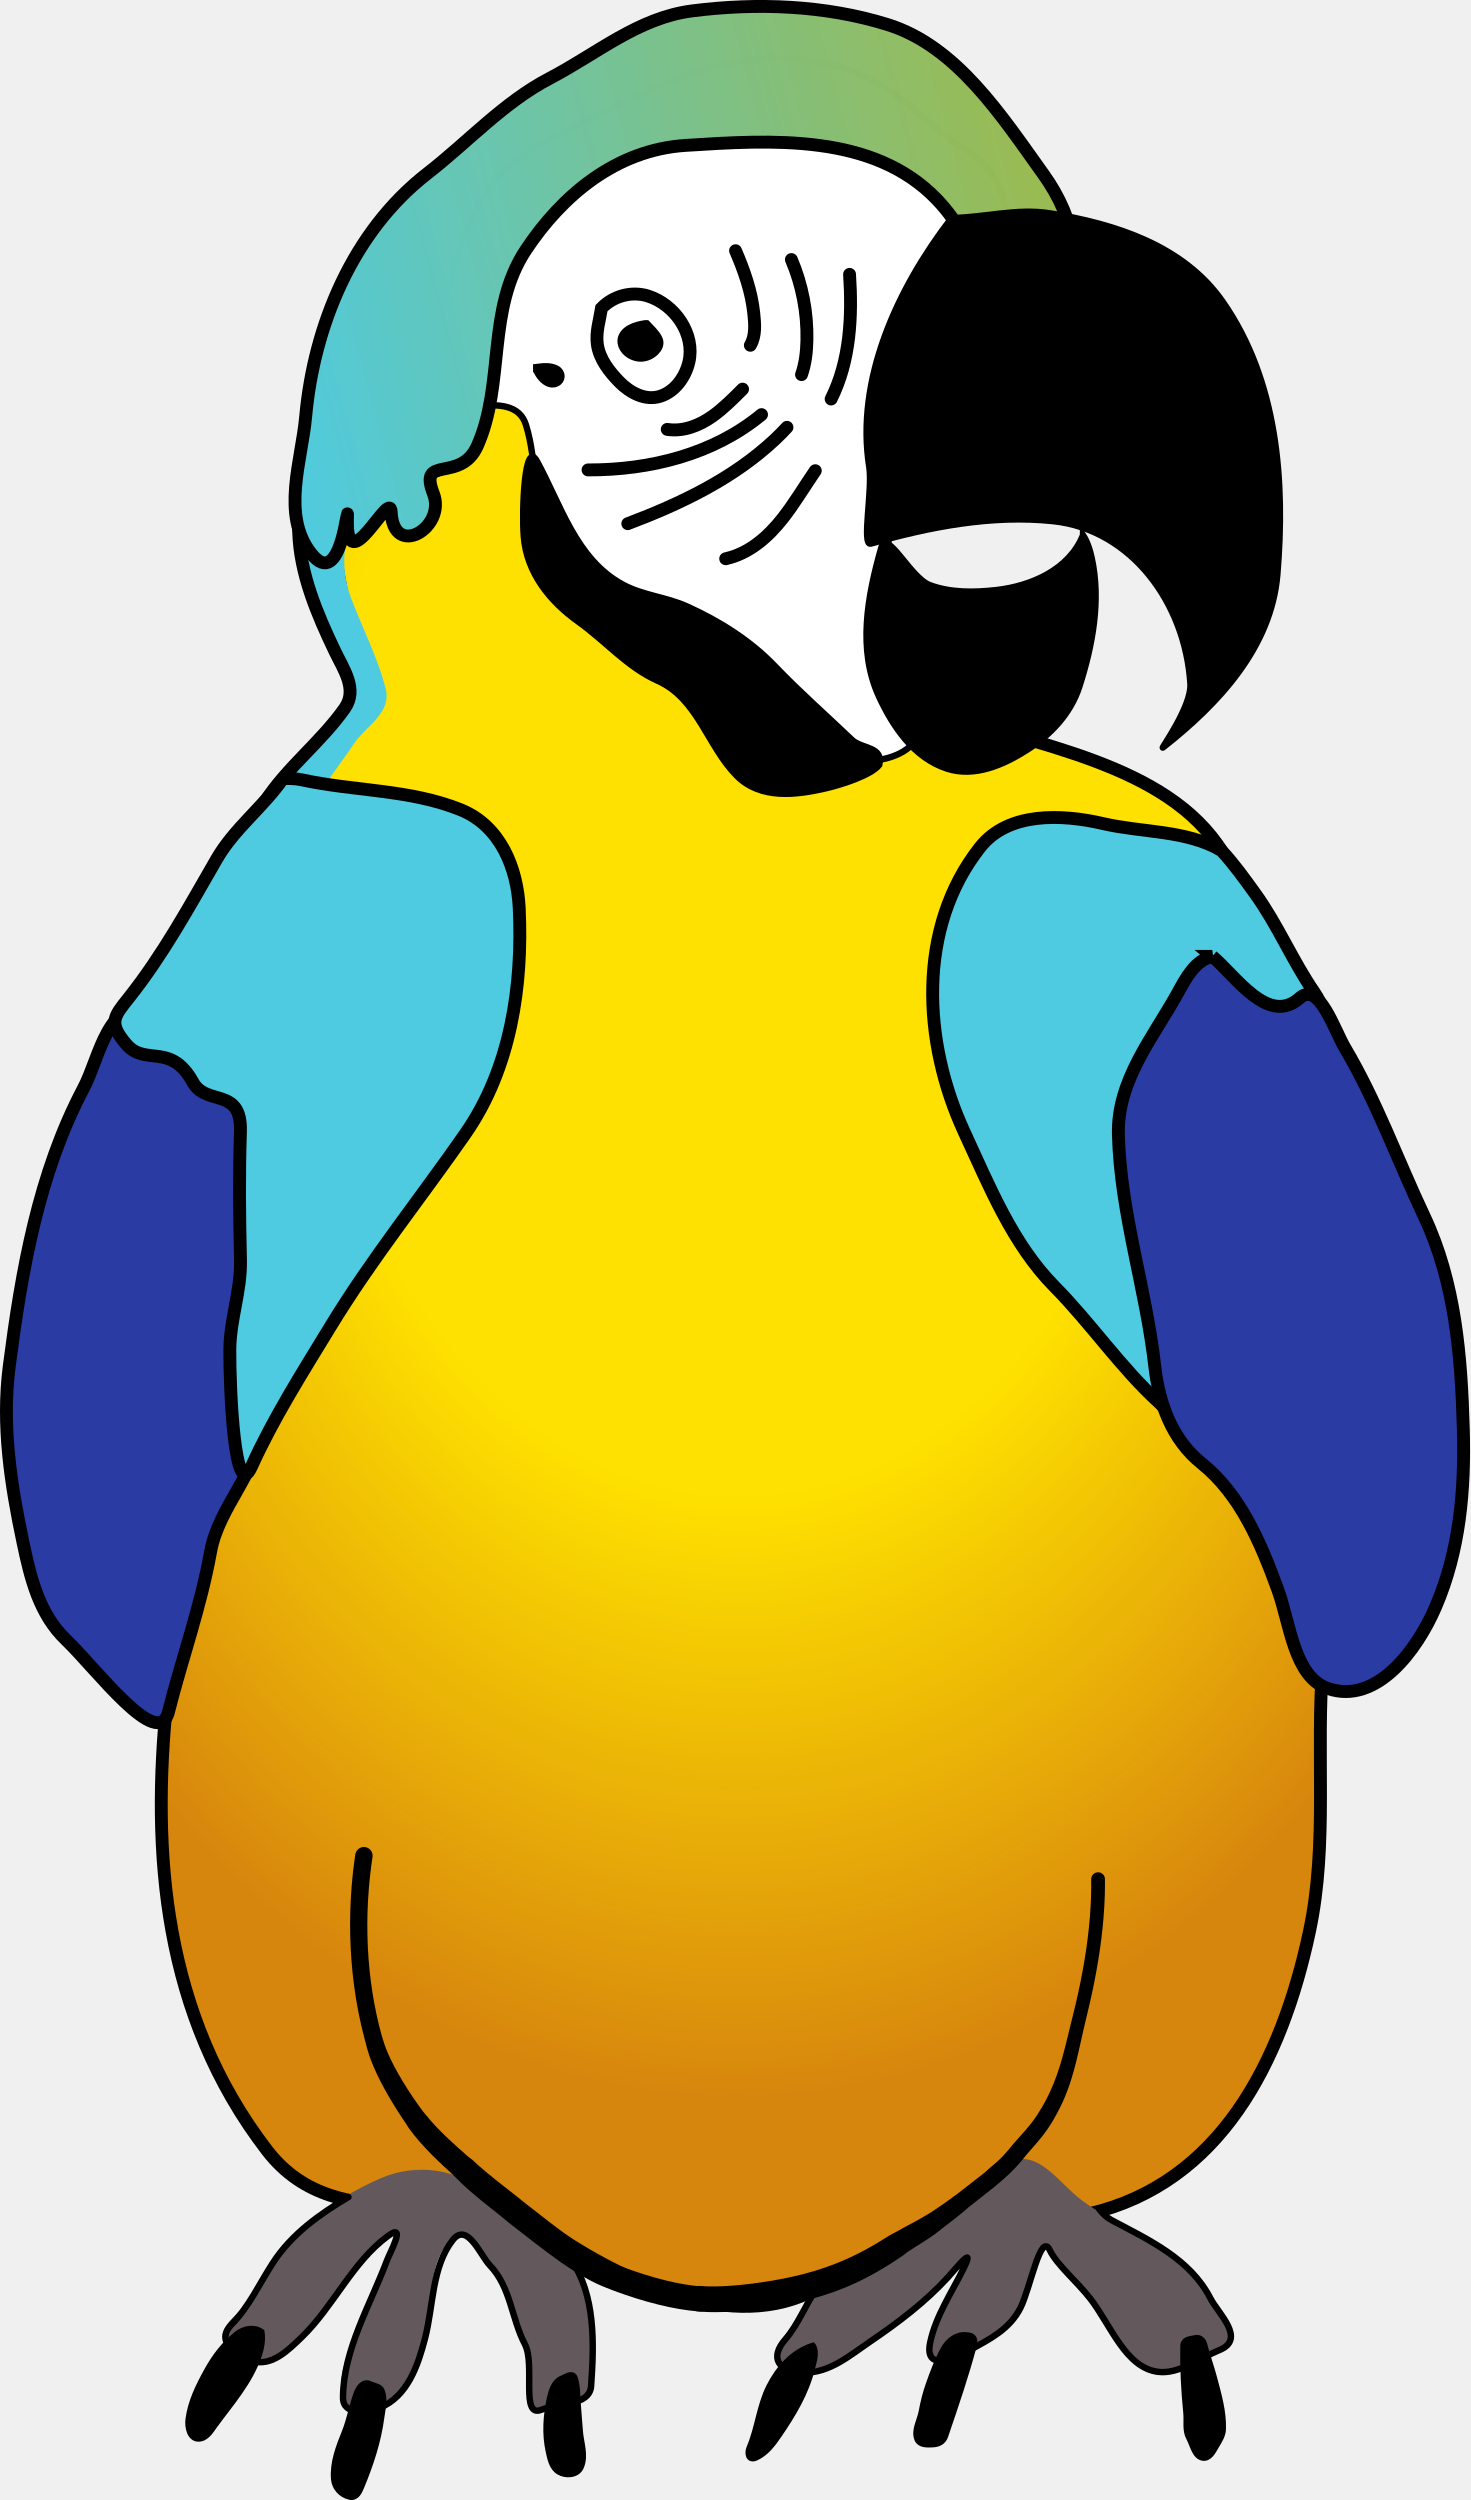
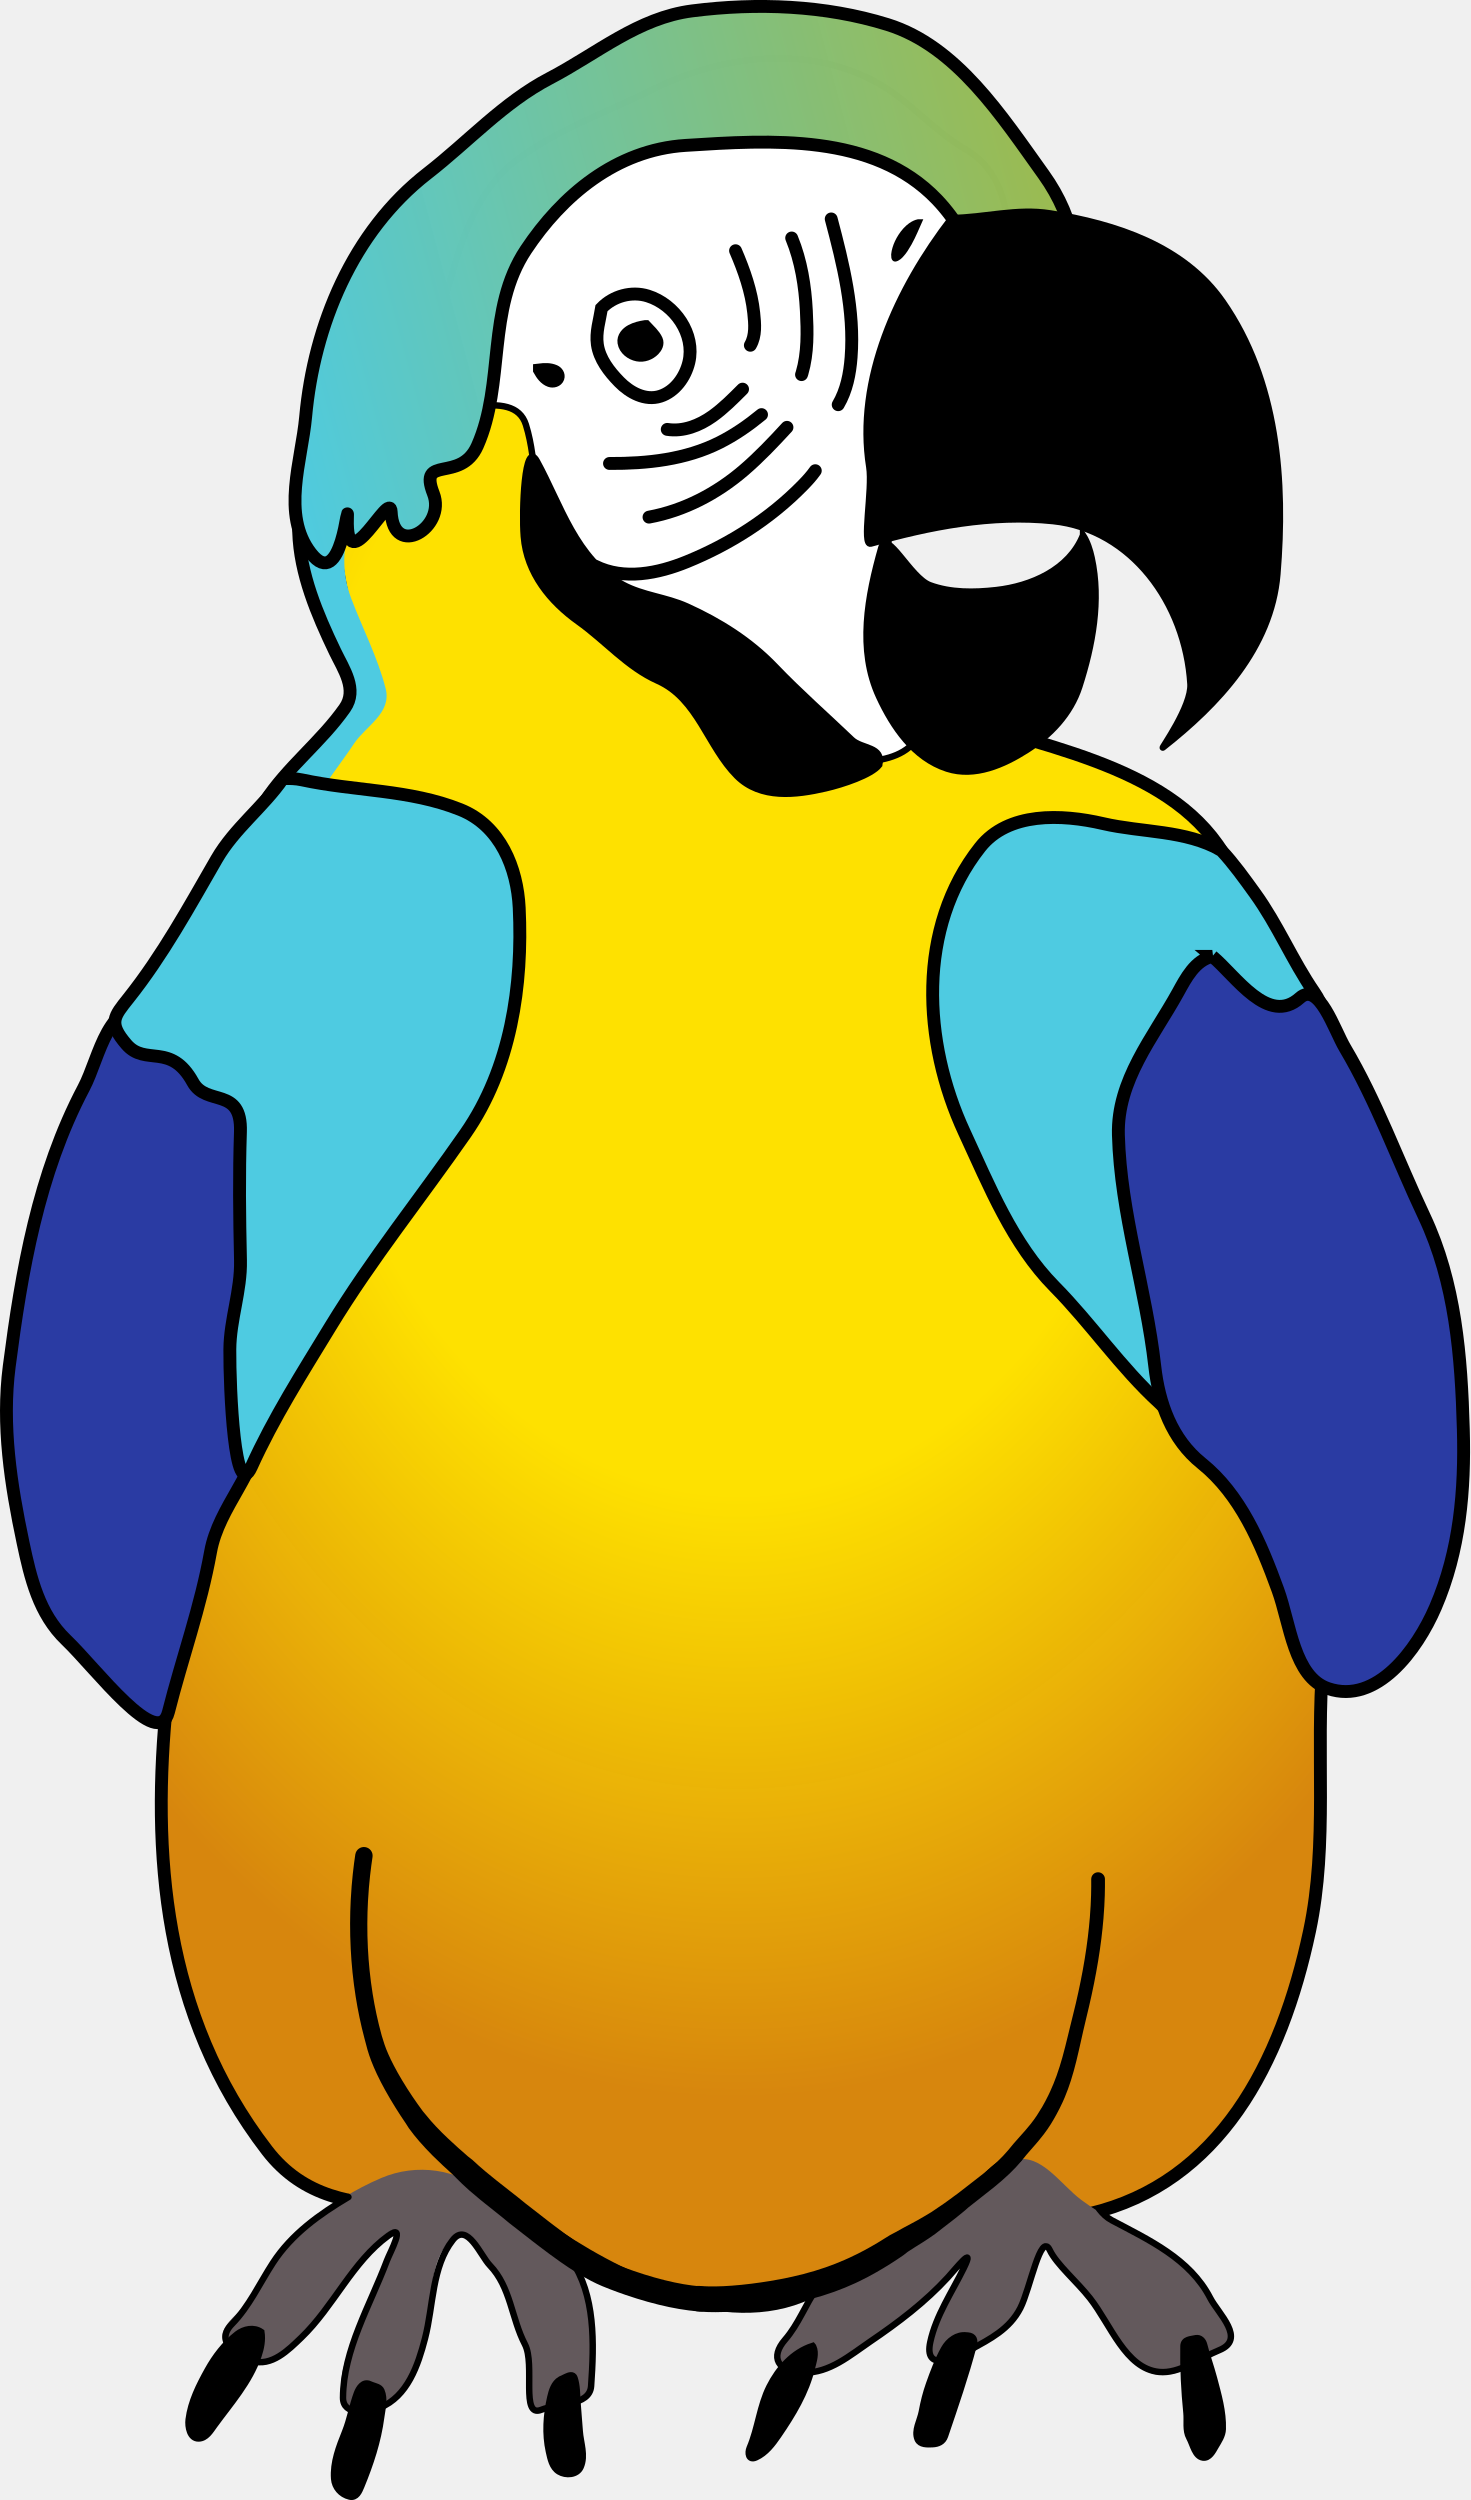
<svg xmlns="http://www.w3.org/2000/svg" xmlns:xlink="http://www.w3.org/1999/xlink" version="1.1" id="svg1" width="228.341" height="388.319" viewBox="0 0 228.341 388.319">
  <defs id="defs1">
    <linearGradient id="linearGradient4">
      <stop style="stop-color:#fee100;stop-opacity:1;" offset="0.504" id="stop4" />
      <stop style="stop-color:#d7860c;stop-opacity:0.996;" offset="1" id="stop5" />
    </linearGradient>
    <linearGradient id="linearGradient2">
      <stop style="stop-color:#4ecbe1;stop-opacity:1;" offset="0" id="stop2" />
      <stop style="stop-color:#9eb947;stop-opacity:0.992;" offset="1" id="stop3" />
    </linearGradient>
    <linearGradient xlink:href="#linearGradient2" id="linearGradient3" x1="58.541" y1="76.084" x2="189.13" y2="41.182" gradientUnits="userSpaceOnUse" />
    <radialGradient xlink:href="#linearGradient4" id="radialGradient5" cx="132.778" cy="183.824" fx="132.778" fy="183.824" r="91.973" gradientTransform="matrix(1.476034,0.01712355,-0.02375743,2.047869,-58.652,-231.4148)" gradientUnits="userSpaceOnUse" />
  </defs>
  <g id="g1" transform="translate(-17.67385,-10.18889)">
    <path style="display:inline;fill:url(#radialGradient5);stroke:#000000;stroke-width:2;stroke-linecap:butt;stroke-linejoin:miter;stroke-dasharray:none;stroke-opacity:1" d="m 80.415,77.638 c -18.611,8.253 -7.632,24.226 -7.241,40.224 0.335,13.665 -19.958,20.775 -17.456,38.518 2.943,20.871 -10.935,38.274 -14.309,58.006 -3.438,20.1 4.334,39.27 2.205,59.809 -2.454,23.672 -0.625,49 15.542,70.011 11.335,14.731 30.954,3.991 44.79,13.209 12.199,8.127 29.24,15.572 41.639,7.628 12.895,-8.262 28.144,-7.878 41.362,-11.011 20.133,-4.771 29.759,-23.262 34.141,-43.927 2.907,-13.71 0.917,-27.707 2.082,-41.762 1.708,-20.601 -3.068,-40.994 -10.132,-60.543 -6.922,-19.156 3.309,-39.615 -2.767,-59.292 -5.303,-17.176 -25.211,-21.088 -41.665,-26.037 -9.023,-2.714 -22.641,-14.994 -29.119,-25.829 -7.278,-12.174 -34.489,-5.888 -31.435,-19.556 3.46,-15.49 -19.692,-33.245 -24.784,-13.869 -1.176,4.475 -4.651,9.808 -2.854,14.42 z" id="path88" />
    <path style="display:inline;fill:#ffffff;stroke:#000000;stroke-width:1px;stroke-linecap:butt;stroke-linejoin:miter;stroke-opacity:1" d="m 80.248,75.395 c 6.342,-0.411 17.224,-5.3 19.112,0.767 1.893,6.085 0.974,12.504 3.604,18.655 3.664,8.568 11.193,14.297 19.215,19.198 7.203,4.401 12.46,13.823 21.064,14.212 5.973,0.27 15.207,1.673 17.651,-4.825 2.309,-6.14 -0.793,-12.433 -3.311,-18.438 -2.156,-5.142 -2.593,-10.79 -0.925,-16.237 2.417,-7.889 4.699,-16.126 10.275,-22.521 7.735,-8.871 11.133,-26.815 0.736,-32.806 -5.017,-2.891 -8.731,-7.601 -13.804,-10.389 -10.83,-5.952 -24.101,-4.275 -34.821,1.085 -7.191,3.596 -15.048,6.244 -21.399,11.163 -5.785,4.48 -8.209,11.877 -10.073,18.61 -2.025,7.314 -6.9,13.831 -7.323,21.526 z" id="path33" />
    <path style="fill:#000000;fill-opacity:1;stroke:#000000;stroke-width:1px;stroke-linecap:butt;stroke-linejoin:miter;stroke-opacity:1" d="m 154.234,129.007 c -1.2,1.545 -5.64,3.021 -8.326,3.639 -4.561,1.051 -10.085,1.759 -13.771,-1.929 -4.552,-4.554 -6.062,-11.994 -12.289,-14.775 -4.769,-2.13 -8.146,-6.19 -12.329,-9.171 -4.352,-3.103 -8.026,-7.517 -8.486,-13.242 -0.326,-4.05 0.12,-15.198 2.031,-11.72 3.728,6.787 6.059,15.24 13.357,19.184 3.127,1.69 6.684,1.907 9.964,3.391 5.078,2.297 9.838,5.278 13.722,9.341 3.791,3.966 7.921,7.58 11.877,11.366 1.54,1.474 4.968,1.001 4.25,3.915 z" id="path31" />
    <g id="g90" style="stroke-width:2;stroke-dasharray:none">
      <path style="fill:none;stroke:#000000;stroke-width:2;stroke-linecap:butt;stroke-linejoin:miter;stroke-dasharray:none;stroke-opacity:1" d="m 111.109,58.049 c 1.817,-1.889 4.668,-2.674 7.197,-1.884 4.184,1.306 7.408,5.936 6.361,10.303 -0.548,2.286 -2.132,4.529 -4.419,5.267 -2.363,0.763 -4.774,-0.584 -6.389,-2.24 -1.574,-1.613 -3.078,-3.551 -3.399,-5.799 -0.272,-1.906 0.355,-3.783 0.649,-5.647 z" id="path20" />
      <path style="fill:#000000;fill-opacity:1;stroke:#000000;stroke-width:2;stroke-linecap:butt;stroke-linejoin:miter;stroke-dasharray:none;stroke-opacity:1" d="m 117.928,60.912 c 0.614,0.668 1.339,1.279 1.718,2.121 0.236,0.524 -0.059,1.083 -0.437,1.469 -0.64,0.654 -1.587,1.006 -2.502,0.827 -0.979,-0.191 -1.958,-0.919 -2.119,-1.949 -0.122,-0.783 0.481,-1.449 1.129,-1.801 0.681,-0.371 1.449,-0.55 2.21,-0.667 z" id="path30" />
      <g id="g2" style="display:inline">
-         <path style="fill:none;stroke:#000000;stroke-width:2;stroke-linecap:round;stroke-linejoin:miter;stroke-dasharray:none;stroke-opacity:1" d="m 130.393,96.976 c 3.653,-0.802 6.589,-3.386 8.845,-6.261 1.851,-2.359 3.378,-4.946 5.072,-7.414" id="path28" />
+         <path style="fill:none;stroke:#000000;stroke-width:2;stroke-linecap:round;stroke-linejoin:miter;stroke-dasharray:none;stroke-opacity:1" d="m 110.103,98.118 c 4.507,2.248 9.837,1.127 14.27,-0.68 6.7,-2.73 12.963,-6.718 18.013,-11.89 0.689,-0.706 1.359,-1.437 1.924,-2.247" id="path28" />
        <path style="fill:none;stroke:#000000;stroke-width:2;stroke-linecap:round;stroke-linejoin:miter;stroke-dasharray:none;stroke-opacity:1" d="m 121.315,76.886 c 2.497,0.389 4.979,-0.598 6.994,-2.025 1.726,-1.222 3.215,-2.736 4.705,-4.227" id="path25" />
-         <path style="fill:none;stroke:#000000;stroke-width:2;stroke-linecap:round;stroke-linejoin:miter;stroke-dasharray:none;stroke-opacity:1" d="m 109.012,83.181 c 9.567,0.027 19.454,-2.394 26.948,-8.592" id="path26" />
-         <path style="fill:none;stroke:#000000;stroke-width:2;stroke-linecap:round;stroke-linejoin:miter;stroke-dasharray:none;stroke-opacity:1" d="m 115.185,91.531 c 8.231,-3.109 16.396,-7.008 22.862,-13.082 0.645,-0.606 1.268,-1.233 1.866,-1.885" id="path27" />
+         <path style="fill:none;stroke:#000000;stroke-width:2;stroke-linecap:round;stroke-linejoin:miter;stroke-dasharray:none;stroke-opacity:1" d="m 112.346,82.178 c 5.825,0.031 11.823,-0.594 17.105,-3.256 2.334,-1.176 4.493,-2.676 6.509,-4.334" id="path26" />
+         <path style="fill:none;stroke:#000000;stroke-width:2;stroke-linecap:round;stroke-linejoin:miter;stroke-dasharray:none;stroke-opacity:1" d="m 118.482,90.513 c 5.458,-1.005 10.508,-3.658 14.71,-7.261 2.402,-2.06 4.582,-4.36 6.72,-6.687" id="path27" />
        <path style="fill:none;stroke:#000000;stroke-width:2;stroke-linecap:round;stroke-linejoin:miter;stroke-dasharray:none;stroke-opacity:1" d="m 131.925,49.133 c 1.337,3.09 2.474,6.327 2.826,9.681 0.174,1.657 0.346,3.502 -0.526,5.004" id="path22" />
-         <path style="fill:none;stroke:#000000;stroke-width:2;stroke-linecap:round;stroke-linejoin:miter;stroke-dasharray:none;stroke-opacity:1" d="m 140.599,50.504 c 1.671,3.931 2.5,8.232 2.414,12.495 -0.037,1.817 -0.235,3.654 -0.84,5.377" id="path23" />
-         <path style="fill:none;stroke:#000000;stroke-width:2;stroke-linecap:round;stroke-linejoin:miter;stroke-dasharray:none;stroke-opacity:1" d="m 149.635,52.804 c 0.424,6.54 0.12,13.393 -2.863,19.364" id="path24" />
+         <path style="fill:none;stroke:#000000;stroke-width:2;stroke-linecap:round;stroke-linejoin:miter;stroke-dasharray:none;stroke-opacity:1" d="m 140.643,47.156 c 1.472,3.578 2.082,7.462 2.281,11.3 0.167,3.232 0.246,6.557 -0.674,9.693 0,0 -0.038,0.115 -0.038,0.115 0,0 -0.039,0.113 -0.039,0.113" id="path23" />
+         <path style="fill:none;stroke:#000000;stroke-width:2;stroke-linecap:round;stroke-linejoin:miter;stroke-dasharray:none;stroke-opacity:1" d="m 146.784,44.196 c 1.855,7.004 3.647,14.222 3.088,21.507 -0.195,2.538 -0.696,5.128 -2.003,7.346" id="path24" />
      </g>
      <path style="fill:#000000;fill-opacity:1;stroke:#000000;stroke-width:2;stroke-linecap:butt;stroke-linejoin:miter;stroke-dasharray:none;stroke-opacity:1" d="m 101.468,67.649 c 0.778,-0.094 1.608,-0.132 2.343,0.195 0.374,0.166 0.681,0.59 0.531,1.013 -0.17,0.478 -0.769,0.627 -1.216,0.47 -0.773,-0.271 -1.274,-0.993 -1.658,-1.677 z" id="path29" />
+       <path style="fill:#000000;fill-opacity:1;stroke:#000000;stroke-width:2;stroke-linecap:butt;stroke-linejoin:miter;stroke-dasharray:none;stroke-opacity:1" d="m 100.894,66.671 c 0.892,0.007 1.816,-0.005 2.665,0.301 0.275,0.099 0.711,0.327 0.567,0.665 -0.166,0.391 -0.614,0.555 -0.999,0.643 -0.707,0.162 -1.534,-0.07 -1.935,-0.714 -0.168,-0.27 -0.258,-0.581 -0.298,-0.894 z" id="path1" transform="matrix(-0.5425741,1.24299,-0.8161886,0.04677615,268.9021,-83.04001)" />
    </g>
    <path style="fill:#4ecbe1;fill-opacity:1;stroke:none;stroke-width:2;stroke-linecap:butt;stroke-linejoin:miter;stroke-dasharray:none;stroke-opacity:1" d="m 72.997,89.705 c -2.12,4.111 -2.455,8.976 -0.79,13.387 1.771,4.692 4.129,9.199 5.371,14.058 0.974,3.812 -3.097,5.82 -4.889,8.508 -2.161,3.242 -4.606,6.207 -6.515,9.676 -2.354,4.276 -0.176,15.466 -4.712,13.787 -2.82,-1.044 -6.584,-2.593 -7.097,-5.633 -0.503,-2.982 2.358,-5.362 3.837,-7.819 3.418,-5.678 8.587,-9.895 12.732,-14.999 2.246,-2.766 0.439,-6.074 -0.983,-8.855 -2.97,-5.807 -5.214,-12.117 -5.835,-18.564 -0.264,-2.742 0.152,-6.087 2.355,-7.865 2.569,-2.074 6.645,1.652 6.527,4.316 z" id="path34" />
    <path style="fill:#2a3ba3;fill-opacity:1;stroke:#000000;stroke-width:2;stroke-linecap:butt;stroke-linejoin:miter;stroke-dasharray:none;stroke-opacity:1" d="m 59.206,161.437 c -4.864,3.999 -11.643,6.821 -17.521,5.389 -7.365,-1.794 -8.443,7.479 -11.015,12.347 -7.031,13.31 -9.656,28.455 -11.561,43.241 -1.183,9.184 0.222,18.305 2.152,27.427 1.146,5.418 2.463,11.035 6.676,15.063 4.678,4.473 14.317,17.465 15.904,11.191 2.103,-8.317 5.006,-16.31 6.544,-24.886 1.261,-7.029 7.408,-12.399 7.845,-19.352 0.862,-13.709 4.405,-27.042 7.743,-40.307 2.382,-9.464 -1.149,-18.922 -4.088,-27.859 -0.415,-1.263 -1.34,-2.126 -2.678,-2.253 z" id="path36" />
    <path style="display:inline;fill:none;fill-opacity:1;stroke:#000000;stroke-width:2;stroke-linecap:butt;stroke-linejoin:miter;stroke-dasharray:none;stroke-opacity:1" d="m 59.898,148.183 c -1.568,-2.223 -6.625,-3.172 -5.766,-5.563 1.034,-2.878 3.025,-5.33 4.689,-7.901 3.486,-5.387 8.733,-9.29 12.407,-14.526 2.046,-2.916 -0.198,-6.052 -1.511,-8.793 -2.801,-5.851 -5.448,-12.096 -5.648,-18.544 -0.087,-2.779 0.223,-6.69 2.962,-7.838 2.612,-1.095 6.032,2.057 5.966,4.621" id="path6" />
    <path style="display:inline;fill:url(#linearGradient3);stroke:#000000;stroke-width:2;stroke-linecap:butt;stroke-linejoin:miter;stroke-dasharray:none;stroke-opacity:1" d="m 182.311,60.266 c 4.434,-7.337 2.302,-16.225 -2.51,-22.934 -6.56,-9.146 -13.51,-19.987 -24.271,-23.33 -9.708,-3.016 -20.254,-3.406 -30.32,-2.125 -8.413,1.07 -14.786,6.634 -22.167,10.484 -7.151,3.73 -12.653,9.855 -18.986,14.772 -11.642,9.039 -17.628,23.669 -18.907,37.79 -0.624,6.884 -3.808,15.159 0.777,21.144 4.93,6.435 5.84,-9.439 5.714,-5.399 -0.321,10.233 6.636,-4.599 6.79,-1 0.32,7.456 8.612,2.448 6.561,-2.806 -2.403,-6.157 4.22,-1.534 6.835,-7.434 4.296,-9.695 1.373,-21.159 7.546,-30.447 5.582,-8.4 13.981,-15.519 24.781,-16.207 13.228,-0.843 29.132,-1.933 39.038,8.391 6.189,6.451 8.045,15.752 16.654,20.916 1.453,0.872 3.775,0.312 2.467,-1.815 z" id="path32" />
    <path style="fill:#4ecbe1;fill-opacity:1;stroke:#000000;stroke-width:2;stroke-linecap:butt;stroke-linejoin:miter;stroke-dasharray:none;stroke-opacity:1" d="m 61.618,131.134 c -3.052,4.409 -7.542,7.733 -10.284,12.481 -4.279,7.409 -8.361,14.915 -13.708,21.638 -2.262,2.845 -3.178,3.832 -0.307,7.165 2.962,3.44 6.863,-0.413 10.316,5.869 2.1,3.82 7.617,0.617 7.384,7.72 -0.218,6.643 -0.149,12.999 0.009,19.946 0.108,4.734 -1.62,9.151 -1.654,13.842 -0.044,6.213 0.754,23.965 3.336,18.252 3.43,-7.587 7.931,-14.658 12.333,-21.884 6.342,-10.41 13.99,-19.92 20.937,-29.913 7.037,-10.123 8.931,-22.985 8.34,-35.057 -0.301,-6.147 -2.9,-12.748 -9.144,-15.248 -7.884,-3.156 -16.343,-2.84 -24.626,-4.626 -0.964,-0.208 -1.952,-0.226 -2.933,-0.185 z" id="path35" />
    <path style="fill:#4ecbe1;fill-opacity:1;stroke:#000000;stroke-width:2;stroke-linecap:butt;stroke-linejoin:miter;stroke-dasharray:none;stroke-opacity:1" d="m 207.359,142.255 c -5.542,-3.16 -12.255,-2.723 -18.35,-4.139 -6.439,-1.496 -14.738,-1.84 -19.09,3.666 -9.872,12.492 -8.945,30.263 -2.466,44.253 3.905,8.432 7.506,17.406 14.015,23.995 5.685,5.755 10.266,12.569 16.291,18.065 2.012,1.836 3.961,5.82 4.239,0.194 0.317,-6.417 0.613,-12.718 1.275,-19.191 0.498,-4.868 4.85,-8.64 2.202,-13.996 -2.768,-5.598 0.774,-10.635 5.642,-13.049 5.227,-2.592 -1.536,-9.914 6.356,-10.716 5.493,-0.559 7.156,-2.914 4.31,-7.052 -3.376,-4.908 -5.638,-10.438 -9.163,-15.317 -1.664,-2.304 -3.318,-4.633 -5.261,-6.714 z" id="path37" />
    <path style="fill:#2a3ba3;fill-opacity:1;stroke:#000000;stroke-width:2;stroke-linecap:butt;stroke-linejoin:miter;stroke-dasharray:none;stroke-opacity:1" d="m 205.98,158.74 c 3.679,3.066 8.687,10.852 13.596,6.45 2.941,-2.638 5.363,4.997 6.994,7.748 4.92,8.299 8.189,17.438 12.306,26.143 4.884,10.327 5.779,21.818 6.094,33.14 0.261,9.372 -0.525,18.817 -4.331,27.63 -2.868,6.641 -9.144,15.164 -16.665,12.624 -5.316,-1.796 -5.89,-10.049 -7.812,-15.332 -2.648,-7.277 -5.817,-14.819 -11.859,-19.672 -4.628,-3.718 -6.617,-9.339 -7.26,-15.054 -1.358,-12.066 -5.318,-23.706 -5.651,-35.931 -0.232,-8.511 5.388,-15.119 9.263,-22.147 1.226,-2.223 2.63,-4.968 5.326,-5.599 z" id="path38" />
-     <path style="fill:#63595c;fill-opacity:1;stroke:none;stroke-width:1px;stroke-linecap:butt;stroke-linejoin:miter;stroke-opacity:1" d="M 93.192,351.009 C 88.879,346.998 82.319,346.184 76.926,348.479 c -8.125,3.458 -15.493,9.559 -19.247,17.371 -1.395,2.902 -7.214,5.859 -4.932,8.385 1.664,1.842 4.824,3.858 7.29,2.382 5.051,-3.023 8.521,-7.98 11.995,-12.598 1.901,-2.527 7.184,-9.814 6.989,-6.551 -0.159,2.664 -2.014,5.611 -2.936,8.403 -1.864,5.644 -6.556,11.283 -5.182,17.074 0.629,2.654 4.26,1.971 6.098,1.104 4.317,-2.037 5.746,-7.124 6.789,-11.374 1.231,-5.014 0.226,-11.768 4.392,-14.878 2.566,-1.915 4.343,2.904 5.861,4.606 3.001,3.366 3.113,8.007 5.173,11.936 1.645,3.137 -0.73,11.475 2.526,10.159 2.495,-1.008 7.53,-0.555 7.75,-3.684 0.466,-6.644 0.712,-14.163 -3.145,-19.66 -2.575,-3.669 -6.262,-6.523 -10.09,-8.759 -0.966,-0.564 -1.952,-1.165 -3.064,-1.387 z" id="path80" />
+     <path style="fill:#63595c;fill-opacity:1;stroke:none;stroke-width:1px;stroke-linecap:butt;stroke-linejoin:miter;stroke-opacity:1" d="M 93.192,351.009 C 88.879,346.998 82.319,346.184 76.926,348.479 c -8.125,3.458 -15.493,9.559 -19.247,17.371 -1.395,2.902 -7.214,5.859 -4.932,8.385 1.664,1.842 4.824,3.858 7.29,2.382 5.051,-3.023 8.521,-7.98 11.995,-12.598 1.901,-2.527 7.184,-9.814 6.989,-6.551 -0.159,2.664 -2.014,5.611 -2.936,8.403 -1.864,5.644 -6.556,11.283 -5.182,17.074 0.629,2.654 4.26,1.971 6.098,1.104 4.317,-2.037 5.746,-7.124 6.789,-11.374 1.231,-5.014 0.226,-11.768 4.392,-14.877 2.566,-1.915 4.343,2.904 5.861,4.606 3.001,3.366 3.113,8.007 5.173,11.936 1.645,3.137 -0.73,11.475 2.526,10.159 2.495,-1.008 7.53,-0.555 7.75,-3.684 0.466,-6.644 0.712,-14.163 -3.145,-19.66 -2.575,-3.669 -6.262,-6.523 -10.09,-8.759 -0.966,-0.564 -1.952,-1.165 -3.064,-1.387 z" id="path80" />
    <path style="fill:none;fill-opacity:1;stroke:#000000;stroke-width:1px;stroke-linecap:round;stroke-linejoin:miter;stroke-opacity:1" d="m 71.796,351.451 c -4.486,2.654 -8.836,5.762 -11.731,10.22 -2.079,3.201 -3.686,6.772 -6.362,9.505 -2.706,2.764 0.596,4.92 3.094,5.721 3.048,0.978 5.674,-1.689 7.683,-3.62 5.024,-4.829 7.91,-11.755 13.529,-15.837 2.834,-2.059 0.243,2.61 -0.229,3.866 -2.623,6.977 -6.789,13.847 -6.83,21.304 -0.015,2.844 3.893,2.302 5.724,1.566 4.314,-1.734 5.945,-6.639 7.012,-10.748 1.332,-5.129 1.039,-11.117 4.317,-15.303 2.252,-2.875 4.306,2.428 5.753,3.93 3.26,3.382 3.343,8.23 5.458,12.286 1.638,3.14 -0.73,11.475 2.526,10.159 2.495,-1.008 7.53,-0.555 7.75,-3.684 0.466,-6.644 0.696,-14.152 -3.145,-19.66 -2.482,-3.559 -6.068,-6.288 -9.743,-8.499 -1.124,-0.676 -2.265,-1.415 -3.567,-1.689" id="path8" />
    <path style="fill:#63595c;fill-opacity:1;stroke:none;stroke-width:1px;stroke-linecap:butt;stroke-linejoin:miter;stroke-opacity:1" d="m 168.88,350.509 c -3.09,4.975 -9.177,6.038 -13.857,8.919 -3.364,2.071 -7.713,2.954 -10.233,5.981 -2.006,2.409 -2.886,5.561 -4.985,7.917 -1.845,2.071 -2.541,5.14 1.709,5.582 3.635,0.379 6.676,-1.807 9.529,-3.72 4.92,-3.298 9.773,-6.741 13.81,-11.139 1.119,-1.219 4.384,-5.28 2.461,-1.441 -1.944,3.879 -4.81,7.546 -5.517,11.874 -0.614,3.756 5.292,0.632 7.145,0.129 4.266,-1.158 7.594,-4.733 8.557,-8.932 0.517,-2.255 2.292,-8.12 2.933,-6.839 1.718,3.437 4.281,6.169 6.897,9.105 3.469,3.893 5.81,11.315 11.022,11.13 3.373,-0.119 6.093,-2.355 8.965,-3.882 3.936,-2.092 -0.599,-5.93 -1.935,-8.258 -4.349,-7.577 -13.093,-10.062 -19.759,-15.041 -3.154,-2.356 -6.22,-7.225 -10.181,-6.216 -2.675,0.681 -4.655,2.969 -6.561,4.83 z" id="path81" />
    <path style="fill:none;fill-opacity:1;stroke:#000000;stroke-width:1px;stroke-linecap:round;stroke-linejoin:miter;stroke-opacity:1" d="m 175.831,345.679 c -3.641,-0.029 -5.558,3.585 -7.942,5.75 -4.73,4.295 -10.914,6.418 -16.163,9.964 -2.331,1.575 -5.647,2.036 -7.233,4.337 -1.783,2.588 -2.872,5.621 -4.944,8.013 -2.38,2.749 -1.197,5.016 2.909,5.118 3.991,0.099 7.198,-2.71 10.319,-4.827 4.333,-2.94 8.512,-6.101 12.076,-9.984 1.119,-1.219 4.348,-5.297 2.461,-1.441 -1.839,3.757 -4.32,7.366 -5.212,11.489 -1.001,4.628 3.493,2.746 6.337,1.163 2.934,-1.633 5.964,-3.122 7.655,-6.426 1.529,-2.988 3.15,-11.993 4.569,-8.997 1.049,2.217 4.218,4.882 6.256,7.486 3.211,4.103 5.516,10.913 10.708,11.435 3.187,0.321 6.349,-2.166 9.342,-3.375 4.286,-1.731 -0.137,-5.681 -1.384,-8.105 -3.145,-6.109 -9.568,-9.039 -15.292,-12.079 -0.79,-0.42 -1.403,-1.011 -1.941,-1.71" id="path81-5" transform="translate(0.07055674,-0.1422127)" />
    <g id="g80">
      <path d="m 72.868,298.206 c -0.248,1.626 -0.564,4.104 -0.719,7.169 -0.115,2.274 -0.139,4.804 0.002,7.54 0.122,2.378 0.366,4.853 0.767,7.392 0.346,2.189 0.801,4.378 1.38,6.551 0.027,0.103 0.055,0.206 0.083,0.31 0.106,0.41 0.232,0.894 0.369,1.391 0.164,0.569 0.357,1.138 0.581,1.727 0.265,0.687 0.562,1.372 0.887,2.066 0.393,0.829 0.817,1.648 1.267,2.467 0.514,0.929 1.056,1.843 1.619,2.744 0.522,0.838 1.059,1.659 1.61,2.461 0.149,0.239 0.301,0.482 0.463,0.727 0.523,0.725 1.069,1.4 1.599,2.015 0.698,0.804 1.4,1.543 2.045,2.195 1.067,1.064 2.151,2.062 3.005,2.836 0.002,0.001 0.118,0.107 0.12,0.108 0.28,0.275 0.455,0.449 0.641,0.634 l -0.079,-0.073 c 0.609,0.624 1.274,1.262 2.049,1.946 0.502,0.443 1.068,0.922 1.766,1.491 0.227,0.185 0.465,0.377 0.72,0.581 0.77,0.616 1.657,1.309 2.608,2.079 0.34,0.277 0.711,0.581 1.091,0.9 0.016,0.014 0.033,0.027 0.049,0.04 1.131,0.885 2.474,1.944 3.739,2.914 0.286,0.22 0.573,0.439 0.873,0.667 1.044,0.794 2.146,1.62 3.281,2.417 0.832,0.584 1.697,1.165 2.595,1.719 0.717,0.442 1.459,0.871 2.229,1.268 0.557,0.287 1.129,0.558 1.716,0.804 0.402,0.168 0.801,0.326 1.187,0.475 0.818,0.317 1.625,0.608 2.413,0.878 1.179,0.403 2.326,0.76 3.447,1.075 1.17,0.328 2.283,0.601 3.357,0.826 1.083,0.226 2.071,0.391 2.996,0.509 0.694,0.088 1.271,0.138 1.733,0.169 a 1.953,1.953 90 0 0 0.262,-3.896 c -0.391,-0.026 -0.889,-0.071 -1.498,-0.15 -0.813,-0.105 -1.699,-0.255 -2.686,-0.464 -0.981,-0.208 -2.008,-0.462 -3.099,-0.771 -1.046,-0.296 -2.122,-0.633 -3.232,-1.016 -0.743,-0.257 -1.499,-0.533 -2.263,-0.831 -0.362,-0.142 -0.725,-0.289 -1.085,-0.441 -0.476,-0.201 -0.95,-0.427 -1.428,-0.676 -0.662,-0.344 -1.315,-0.721 -1.965,-1.124 -0.814,-0.504 -1.612,-1.04 -2.398,-1.593 -1.073,-0.755 -2.128,-1.545 -3.16,-2.33 0.735,0.559 -1.598,-1.216 -0.864,-0.657 -1.233,-0.943 -2.551,-1.979 -3.691,-2.869 -0.396,-0.328 -0.777,-0.635 -1.125,-0.912 -0.847,-0.678 -2.034,-1.598 -2.646,-2.078 -0.252,-0.198 -0.483,-0.379 -0.704,-0.555 -0.678,-0.537 -1.215,-0.976 -1.688,-1.375 -0.72,-0.605 -1.366,-1.177 -1.925,-1.705 -0.013,-0.012 -0.026,-0.025 -0.038,-0.038 -0.013,-0.013 -0.026,-0.024 -0.04,-0.035 -0.189,-0.147 -0.415,-0.322 -0.701,-0.549 0.001,0.001 -0.121,-0.105 -0.12,-0.104 -0.858,-0.744 -1.917,-1.674 -2.945,-2.651 -0.63,-0.591 -1.3,-1.248 -1.96,-1.954 -0.506,-0.537 -1.013,-1.111 -1.496,-1.721 -0.162,-0.185 -0.322,-0.378 -0.5,-0.595 -0.55,-0.74 -1.089,-1.501 -1.616,-2.281 -0.565,-0.84 -1.107,-1.689 -1.621,-2.549 -0.454,-0.756 -0.878,-1.506 -1.268,-2.257 -0.329,-0.627 -0.624,-1.235 -0.886,-1.837 -0.226,-0.513 -0.416,-0.996 -0.574,-1.463 -0.153,-0.456 -0.291,-0.902 -0.409,-1.298 -0.027,-0.098 -0.055,-0.196 -0.081,-0.294 -0.567,-2.071 -1.012,-4.166 -1.349,-6.266 -0.39,-2.437 -0.625,-4.818 -0.741,-7.108 -0.133,-2.635 -0.104,-5.074 0.013,-7.265 0.158,-2.953 0.472,-5.338 0.71,-6.902 a 1.35,1.35 90 0 0 -2.669,-0.406 z" id="path-1" style="fill:#000000;fill-rule:nonzero;stroke:none;stroke-width:1px;stroke-linecap:butt;stroke-linejoin:miter;stroke-opacity:1" />
      <path d="m 187.169,302.054 c 0.017,1.356 -0.002,3.377 -0.212,5.967 -0.161,1.983 -0.416,4.11 -0.792,6.413 -0.374,2.296 -0.841,4.603 -1.384,6.934 -0.157,0.672 -0.316,1.324 -0.474,1.941 -0.16,0.635 -0.313,1.265 -0.448,1.819 -0.691,2.844 0.396,-1.631 -0.295,1.213 -0.287,1.183 -0.563,2.301 -0.872,3.413 -0.275,0.982 -0.571,1.934 -0.904,2.861 -0.295,0.815 -0.62,1.616 -0.978,2.397 -0.093,0.204 -0.189,0.408 -0.287,0.61 -0.308,0.636 -0.631,1.243 -0.964,1.819 -0.268,0.457 -0.549,0.909 -0.842,1.354 -0.284,0.43 -0.603,0.87 -0.963,1.322 -0.234,0.295 -0.486,0.595 -0.763,0.914 -0.119,0.137 -0.242,0.276 -0.368,0.418 -0.473,0.534 -0.993,1.101 -1.529,1.727 -0.256,0.298 -0.522,0.618 -0.785,0.955 -0.509,0.606 -1.068,1.192 -1.673,1.766 -0.683,0.648 -1.411,1.267 -2.176,1.881 -1.317,1.061 -2.718,2.088 -4.105,3.188 -0.174,0.128 -0.336,0.247 -0.497,0.358 -0.106,0.081 -0.211,0.16 -0.316,0.239 -0.403,0.302 -0.814,0.597 -1.231,0.889 -0.648,0.458 -1.307,0.906 -1.978,1.343 -0.391,0.241 -0.787,0.477 -1.187,0.708 -0.595,0.361 -1.218,0.699 -1.877,1.047 -0.775,0.417 -1.644,0.871 -2.473,1.349 -0.291,0.146 -0.586,0.3 -0.881,0.466 -1.294,0.83 -2.613,1.622 -3.963,2.348 -0.806,0.429 -1.626,0.837 -2.46,1.219 -0.207,0.095 -0.418,0.189 -0.631,0.283 -0.924,0.404 -1.911,0.796 -2.96,1.16 -1.095,0.381 -2.236,0.725 -3.43,1.034 -1.149,0.298 -2.326,0.558 -3.533,0.789 -0.552,0.105 -1.11,0.203 -1.674,0.296 -0.973,0.16 -1.937,0.299 -2.889,0.418 -1.05,0.131 -2.063,0.233 -3.05,0.306 -0.892,0.066 -1.723,0.105 -2.516,0.115 -0.717,0.01 -1.347,-0.003 -1.923,-0.037 -0.243,-0.011 -0.442,-0.025 -0.591,-0.04 a 1.981,1.981 90 0 0 -0.382,3.943 c 0.187,0.018 0.422,0.042 0.715,0.065 0.685,0.048 1.412,0.071 2.215,0.069 0.887,-0.004 1.801,-0.038 2.763,-0.102 1.065,-0.071 2.148,-0.174 3.259,-0.306 1.008,-0.12 2.025,-0.263 3.052,-0.428 0.593,-0.095 1.189,-0.198 1.786,-0.312 1.284,-0.247 2.548,-0.529 3.793,-0.857 1.295,-0.341 2.545,-0.726 3.749,-1.159 1.154,-0.415 2.238,-0.863 3.249,-1.33 0.234,-0.108 0.464,-0.216 0.689,-0.326 0.908,-0.439 1.792,-0.909 2.652,-1.403 1.444,-0.821 2.829,-1.708 4.159,-2.623 0.225,-0.18 0.454,-0.359 0.688,-0.537 0.745,-0.495 1.502,-0.956 2.305,-1.461 0.646,-0.413 1.305,-0.845 1.95,-1.313 0.388,-0.297 0.769,-0.596 1.144,-0.892 0.665,-0.501 1.32,-1.008 1.966,-1.519 0.412,-0.331 0.822,-0.663 1.229,-0.999 0.106,-0.088 0.213,-0.176 0.32,-0.265 0.16,-0.145 0.31,-0.281 0.46,-0.412 1.322,-1.069 2.72,-2.109 4.093,-3.228 0.795,-0.65 1.576,-1.322 2.324,-2.038 0.67,-0.641 1.303,-1.308 1.887,-2.01 0.011,-0.013 0.022,-0.026 0.032,-0.04 0.232,-0.303 0.473,-0.598 0.714,-0.883 0.494,-0.583 1.006,-1.149 1.494,-1.714 0.13,-0.151 0.257,-0.301 0.382,-0.45 0.29,-0.348 0.561,-0.684 0.817,-1.019 0.394,-0.517 0.749,-1.027 1.068,-1.537 0.307,-0.493 0.598,-0.992 0.874,-1.499 0.351,-0.636 0.689,-1.304 1.009,-2.006 0.102,-0.223 0.2,-0.447 0.295,-0.673 0.365,-0.863 0.684,-1.74 0.965,-2.625 0.322,-1.002 0.598,-2.019 0.85,-3.045 0.287,-1.158 0.54,-2.306 0.805,-3.493 0.089,-0.401 0.18,-0.807 0.272,-1.213 0.127,-0.556 0.27,-1.17 0.423,-1.797 0.154,-0.63 0.311,-1.286 0.471,-1.974 0.552,-2.37 1.03,-4.723 1.416,-7.071 0.387,-2.356 0.655,-4.538 0.825,-6.58 0.222,-2.668 0.247,-4.759 0.23,-6.167 a 1.066,1.066 90 0 0 -2.131,0.027 z" id="path-1-7" style="fill:#000000;fill-rule:nonzero;stroke:none;stroke-width:1px;stroke-linecap:butt;stroke-linejoin:miter;stroke-opacity:1" />
    </g>
    <g id="g3" style="fill:#000000;fill-opacity:1">
      <path style="fill:#000000;fill-opacity:1;stroke:#000000;stroke-width:1px;stroke-linecap:butt;stroke-linejoin:miter;stroke-opacity:1" d="m 203.448,373.373 c -0.77,0.192 -1.924,0.122 -1.946,1.238 -0.068,3.459 0.12,6.924 0.464,10.363 0.128,1.284 -0.19,2.721 0.432,3.853 0.601,1.095 0.89,2.912 2.129,3.092 0.966,0.14 1.538,-0.995 1.948,-1.709 0.491,-0.853 1.096,-1.684 1.128,-2.721 0.083,-2.697 -0.686,-5.327 -1.37,-7.91 -0.465,-1.757 -1.093,-3.464 -1.54,-5.225 -0.144,-0.567 -0.611,-1.083 -1.245,-0.981 z" id="path87" />
      <path style="fill:#000000;fill-opacity:1;stroke:#000000;stroke-width:1px;stroke-linecap:butt;stroke-linejoin:miter;stroke-opacity:1" d="m 58.271,372.412 c -1.151,-0.802 -2.698,-0.49 -3.763,0.341 -1.916,1.493 -3.409,3.458 -4.583,5.57 -1.331,2.393 -2.6,4.923 -2.946,7.677 -0.146,1.167 0.213,2.981 1.549,2.953 1.173,-0.025 1.839,-1.207 2.455,-2.051 2.501,-3.433 5.441,-6.706 6.831,-10.778 0.405,-1.185 0.654,-2.46 0.457,-3.712 z" id="path82" />
      <path style="fill:#000000;fill-opacity:1;stroke:#000000;stroke-width:1px;stroke-linecap:butt;stroke-linejoin:miter;stroke-opacity:1" d="m 75.083,380.515 c -0.979,-0.449 -1.668,0.606 -1.965,1.402 -0.732,1.959 -1.055,4.025 -1.837,5.984 -0.927,2.322 -1.899,4.772 -1.702,7.323 0.099,1.287 1.032,2.427 2.41,2.753 1.041,0.247 1.48,-0.832 1.8,-1.607 1.416,-3.435 2.603,-7.011 3.084,-10.694 0.178,-1.362 0.607,-2.852 0.043,-4.145 -0.254,-0.582 -0.942,-0.664 -1.472,-0.874 -0.12,-0.048 -0.24,-0.095 -0.36,-0.143 z" id="path83" />
      <path style="fill:#000000;fill-opacity:1;stroke:#000000;stroke-width:1px;stroke-linecap:butt;stroke-linejoin:miter;stroke-opacity:1" d="m 104.69,379.8 c -0.955,0.575 -1.306,1.739 -1.538,2.757 -0.629,2.752 -0.829,5.665 -0.217,8.419 0.25,1.124 0.502,2.462 1.551,3.111 1.07,0.662 2.839,0.549 3.383,-0.713 0.777,-1.802 -0.024,-3.736 -0.15,-5.581 -0.103,-1.505 -0.254,-3.007 -0.354,-4.511 -0.083,-1.244 -0.053,-2.522 -0.45,-3.727 -0.213,-0.647 -0.872,-0.397 -1.332,-0.179 -0.297,0.141 -0.594,0.282 -0.892,0.424 z" id="path84" />
      <path style="fill:#000000;fill-opacity:1;stroke:#000000;stroke-width:1px;stroke-linecap:butt;stroke-linejoin:miter;stroke-opacity:1" d="m 143.903,374.571 c -3.062,0.977 -5.31,3.543 -6.719,6.348 -1.5,2.987 -1.761,6.434 -3.064,9.49 -0.33,0.774 -0.188,2 0.958,1.492 1.55,-0.688 2.607,-2.128 3.535,-3.482 2.189,-3.196 4.254,-6.612 5.158,-10.384 0.258,-1.076 0.712,-2.289 0.219,-3.358 z" id="path85" />
      <path style="fill:#000000;fill-opacity:1;stroke:#000000;stroke-width:1px;stroke-linecap:butt;stroke-linejoin:miter;stroke-opacity:1" d="m 167.803,372.948 c -1.488,-0.189 -2.808,0.831 -3.502,2.085 -0.957,1.731 -1.654,3.595 -2.314,5.455 -0.497,1.399 -0.856,2.833 -1.125,4.306 -0.258,1.409 -1.225,2.909 -0.66,4.272 0.366,0.882 1.546,0.804 2.339,0.77 0.814,-0.035 1.601,-0.342 1.911,-1.256 1.589,-4.686 3.214,-9.37 4.47,-14.156 0.192,-0.731 0.028,-1.386 -0.916,-1.46 -0.068,-0.005 -0.135,-0.011 -0.203,-0.016 z" id="path86" />
    </g>
    <g id="g89" style="fill:#000000;fill-opacity:1">
      <path style="display:inline;fill:#000000;fill-opacity:1;stroke:#000000;stroke-width:1px;stroke-linecap:butt;stroke-linejoin:miter;stroke-opacity:1" d="m 165.489,44.05 c -8.459,10.957 -14.955,25.116 -12.787,38.687 0.549,3.436 -1.199,12.293 0.227,11.888 9.146,-2.599 18.771,-4.49 28.317,-3.491 12.132,1.269 20.566,12.705 21.335,25.302 0.211,3.461 -4.613,10.133 -4.28,9.871 8.509,-6.692 16.832,-15.46 17.782,-26.916 1.198,-14.436 0.08,-30.009 -8.482,-42.318 -6.043,-8.689 -16.609,-12.1 -26.823,-13.742 -5.163,-0.83 -10.212,0.665 -15.29,0.719 z" id="path17" />
      <path style="fill:#000000;fill-opacity:1;stroke:#000000;stroke-width:1px;stroke-linecap:butt;stroke-linejoin:miter;stroke-opacity:1" d="m 185.903,93.307 c -2.131,5.371 -8.077,7.931 -13.491,8.538 -3.446,0.386 -7.076,0.431 -10.301,-0.763 -3.056,-1.131 -6.687,-8.852 -7.553,-5.8 -2.116,7.458 -3.716,15.825 -0.338,23.124 2.163,4.673 5.42,9.514 10.565,11.178 4.299,1.391 8.803,-0.614 12.388,-2.903 3.643,-2.326 6.792,-5.62 8.149,-9.838 2.059,-6.4 3.365,-13.383 1.916,-20.007 -0.269,-1.231 -0.659,-2.457 -1.335,-3.53 z" id="path18" />
    </g>
  </g>
</svg>
